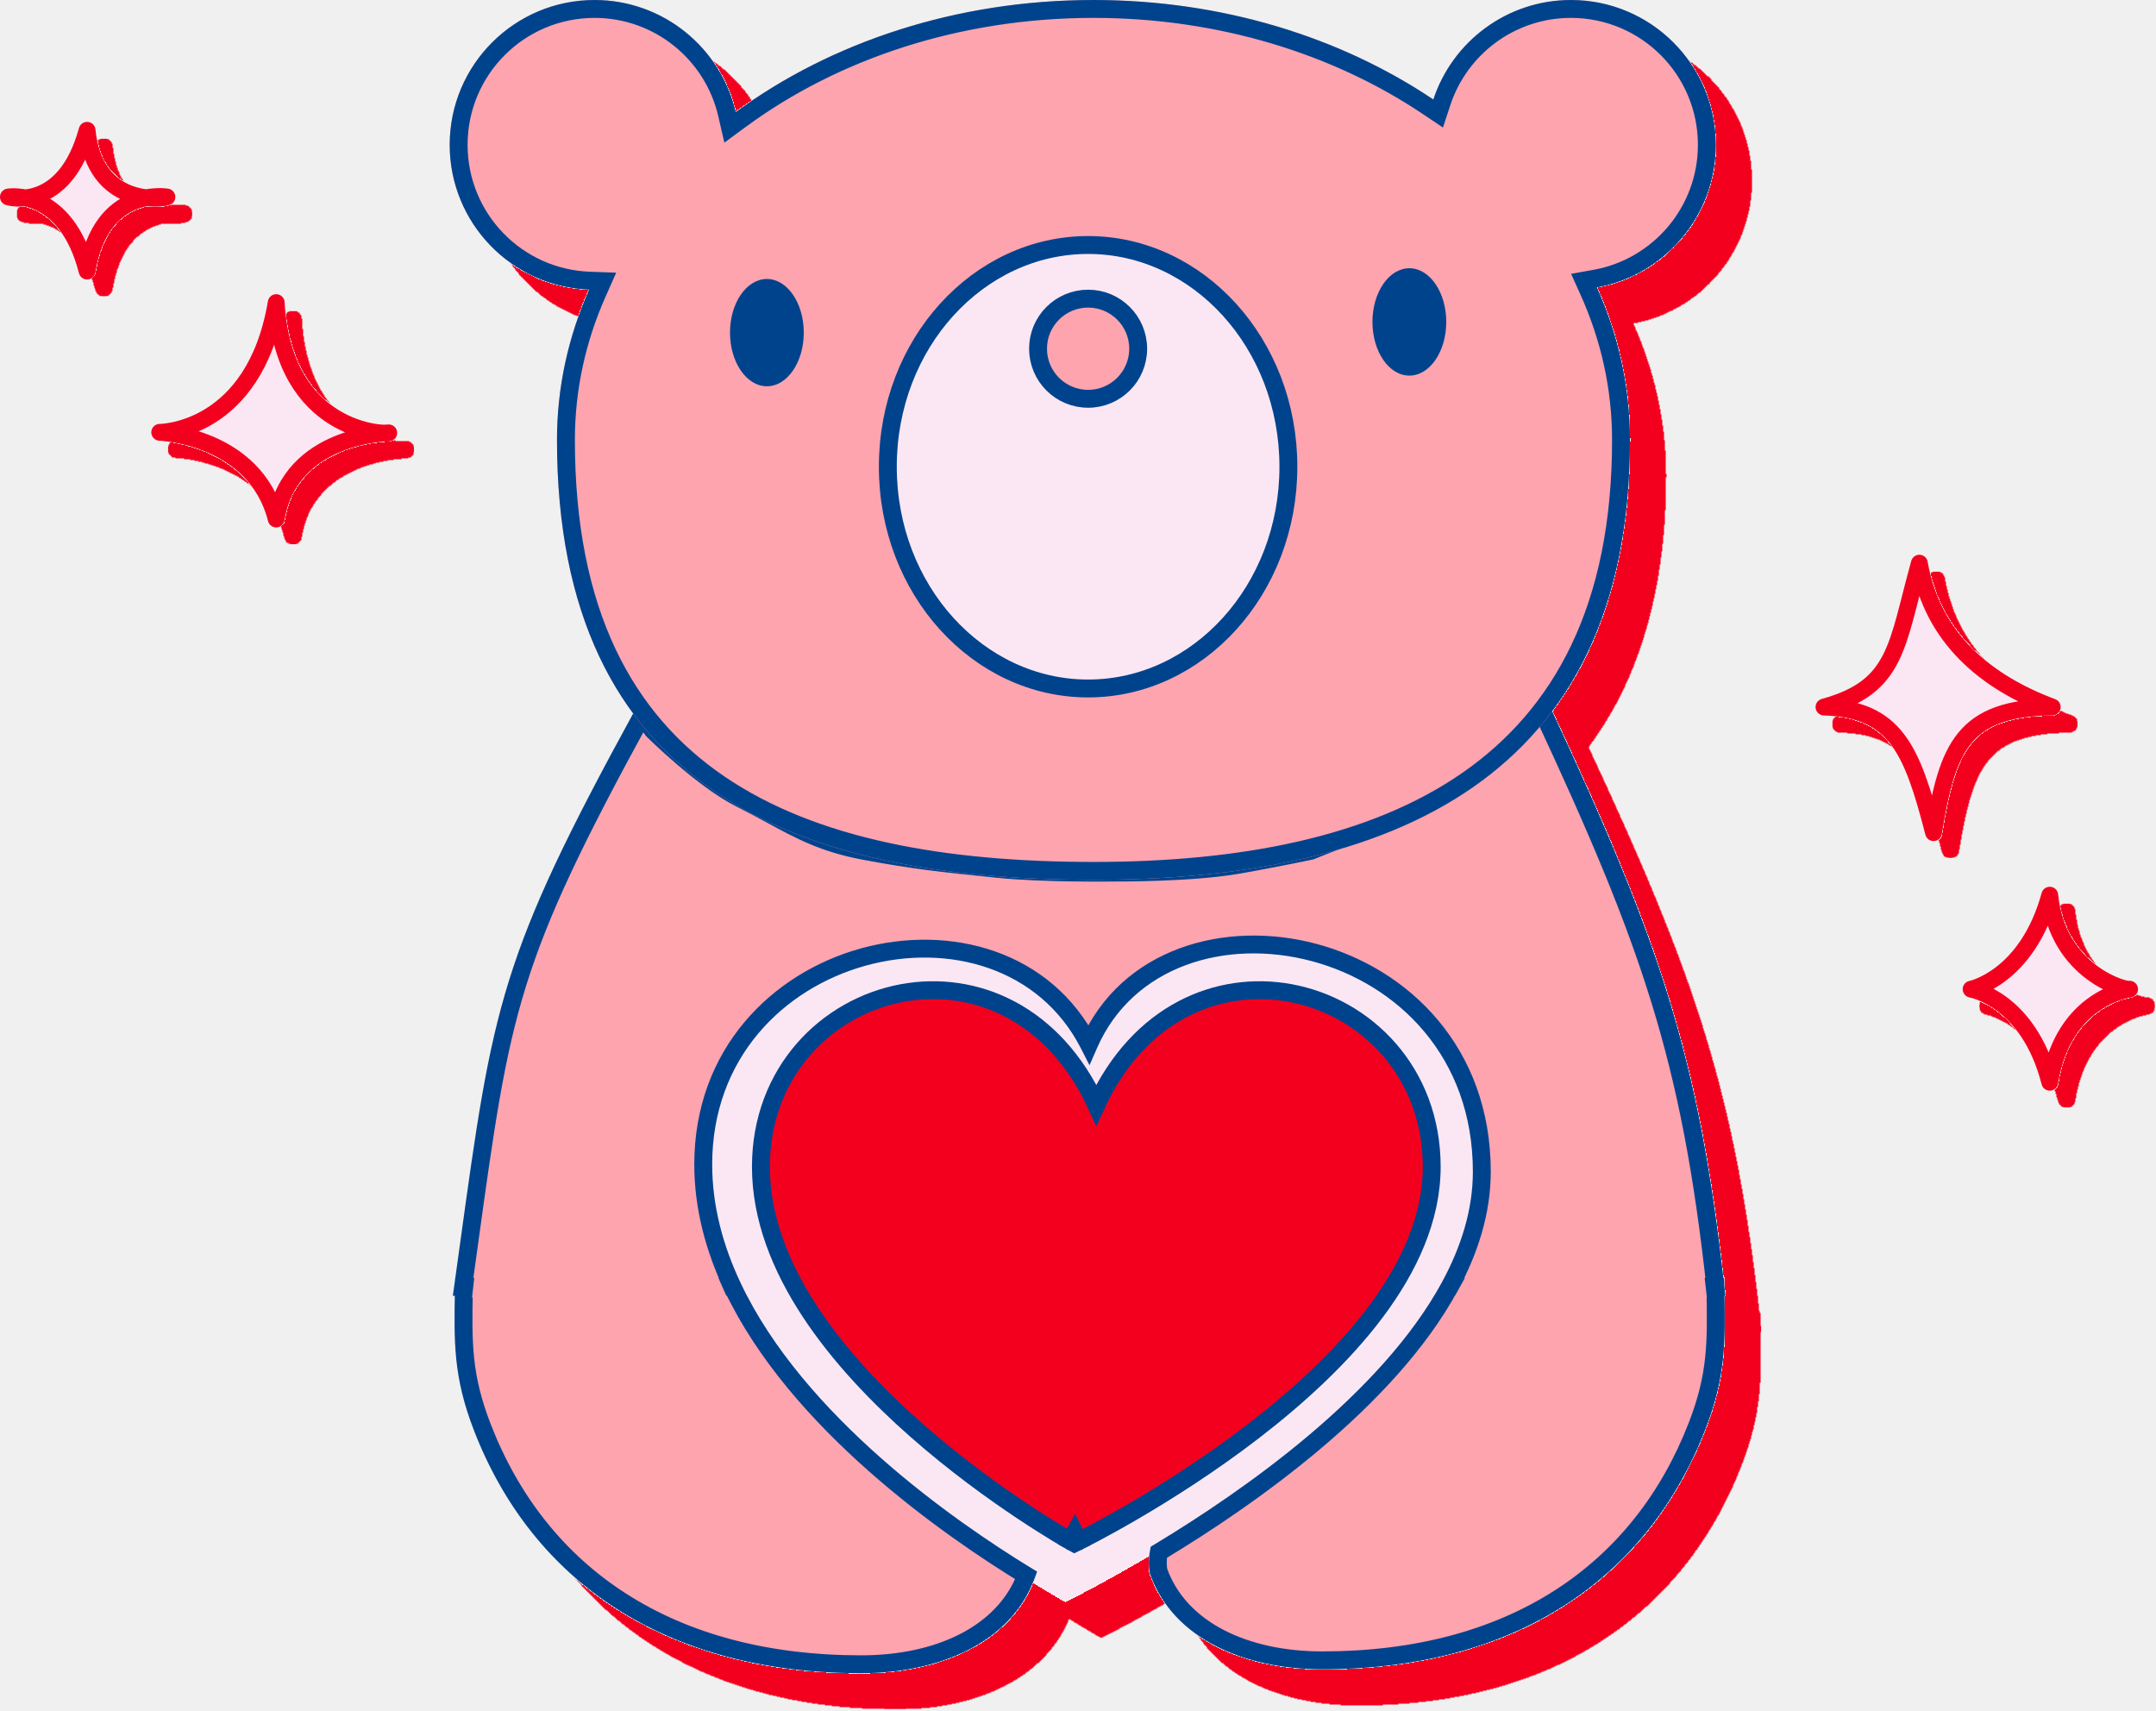
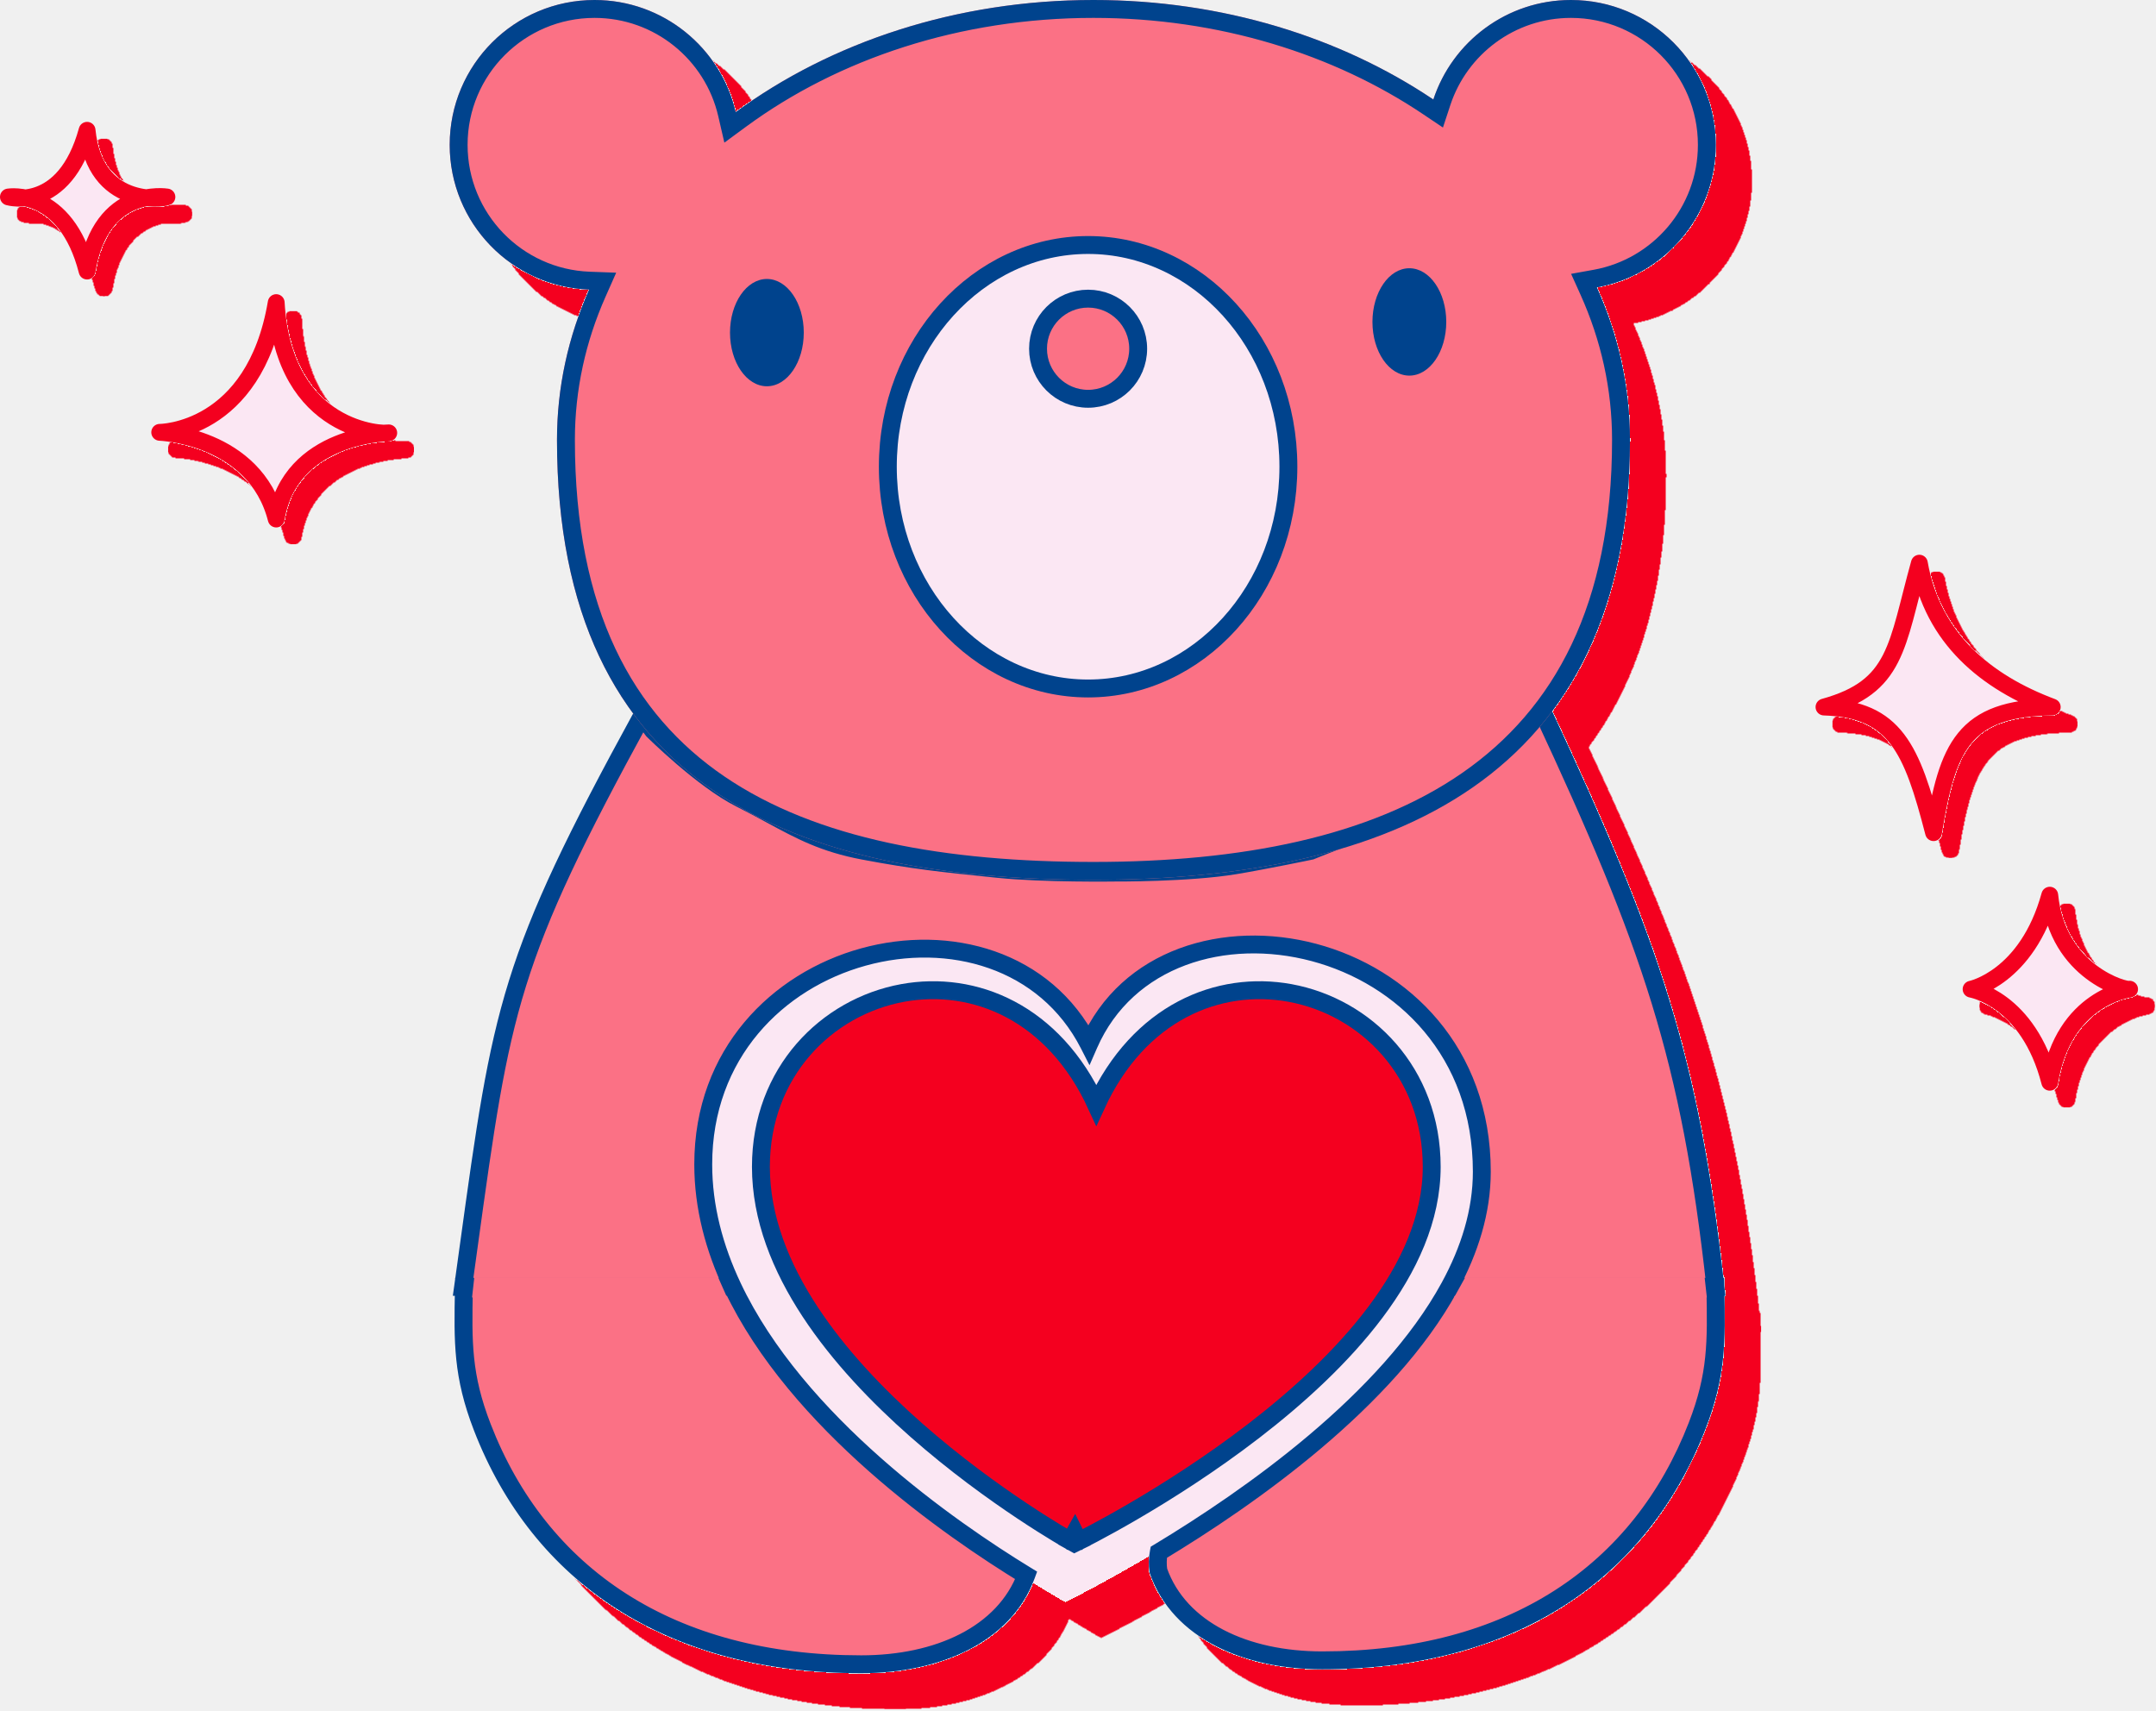
<svg xmlns="http://www.w3.org/2000/svg" width="513" height="407" viewBox="0 0 513 407" fill="none">
  <g filter="url(#filter0_d_724_47)">
    <path d="M149.581 256.223C149.581 194.771 234.674 171.996 260.857 243.135C287.04 171.996 372.133 194.771 372.133 256.223C372.133 322.99 253.485 381.097 253.485 381.097C253.485 381.097 149.581 322.99 149.581 256.223Z" fill="#FBE7F3" />
-     <path fill-rule="evenodd" clip-rule="evenodd" d="M366.074 169.418C362.409 173.171 344.363 191.094 329.484 195.871C322.217 198.204 311.919 202.433 311.919 202.433C311.919 202.433 301.089 204.691 293.884 205.89C282.85 207.726 265.291 207.618 265.291 207.618C265.291 207.618 248.34 207.862 237.564 206.754L235.901 206.583C224.265 205.388 217.466 204.69 205.505 202.433C196.022 200.644 190.525 197.667 183.542 193.886C181.305 192.674 178.915 191.38 176.193 190.016C167.123 185.471 155.374 173.779 155.374 173.779L152.774 170.323C120.898 228.604 119.382 239.599 111.499 296.758L111.498 296.758L111.497 296.769C111.082 299.779 110.649 302.916 110.193 306.195H174.309C169.96 296.997 167.329 287.229 167.329 277.059C167.329 224.252 238.315 207.804 259.091 248.491C277.271 206.938 352.585 221.655 352.585 278.79C352.585 288.217 349.699 297.419 344.919 306.195H408.161C402.17 251.746 392.814 224.619 367.065 169.418H366.074ZM344.918 306.196C330.178 333.258 297.425 356.273 275.723 369.351C275.448 370.82 275.407 372.291 275.631 373.766C280.636 387.954 296.5 395.065 314.609 395.065C359.654 395.065 390.326 374.131 403.826 339.247C408.546 327.05 408.401 319.267 408.166 306.642L408.157 306.196H344.918ZM244.169 374.856C226.049 363.791 189.583 338.502 174.309 306.196H110.385L110.377 306.647C110.139 319.404 109.992 327.27 114.761 339.594C128.404 374.846 159.398 396 204.917 396C223.055 396 238.965 388.941 244.169 374.856Z" fill="#FDA4AF" />
+     <path fill-rule="evenodd" clip-rule="evenodd" d="M366.074 169.418C362.409 173.171 344.363 191.094 329.484 195.871C322.217 198.204 311.919 202.433 311.919 202.433C311.919 202.433 301.089 204.691 293.884 205.89C282.85 207.726 265.291 207.618 265.291 207.618C265.291 207.618 248.34 207.862 237.564 206.754L235.901 206.583C224.265 205.388 217.466 204.69 205.505 202.433C196.022 200.644 190.525 197.667 183.542 193.886C181.305 192.674 178.915 191.38 176.193 190.016C167.123 185.471 155.374 173.779 155.374 173.779L152.774 170.323C120.898 228.604 119.382 239.599 111.499 296.758L111.498 296.758L111.497 296.769C111.082 299.779 110.649 302.916 110.193 306.195H174.309C169.96 296.997 167.329 287.229 167.329 277.059C167.329 224.252 238.315 207.804 259.091 248.491C277.271 206.938 352.585 221.655 352.585 278.79C352.585 288.217 349.699 297.419 344.919 306.195H408.161C402.17 251.746 392.814 224.619 367.065 169.418H366.074ZM344.918 306.196C330.178 333.258 297.425 356.273 275.723 369.351C275.448 370.82 275.407 372.291 275.631 373.766C280.636 387.954 296.5 395.065 314.609 395.065C359.654 395.065 390.326 374.131 403.826 339.247C408.546 327.05 408.401 319.267 408.166 306.642L408.157 306.196H344.918ZM244.169 374.856C226.049 363.791 189.583 338.502 174.309 306.196H110.385L110.377 306.647C110.139 319.404 109.992 327.27 114.761 339.594C128.404 374.846 159.398 396 204.917 396C223.055 396 238.965 388.941 244.169 374.856Z" fill="#fb7185" />
    <path d="M366.074 169.418V167.289H365.177L364.551 167.93L366.074 169.418ZM329.484 195.871L330.135 197.898L329.484 195.871ZM311.919 202.433L312.354 204.517L312.546 204.477L312.728 204.403L311.919 202.433ZM293.884 205.89L293.535 203.79L293.884 205.89ZM265.291 207.618L265.304 205.489L265.282 205.489L265.26 205.489L265.291 207.618ZM237.564 206.754L237.782 204.636L237.782 204.636L237.564 206.754ZM235.901 206.583L236.118 204.465L236.118 204.465L235.901 206.583ZM205.505 202.433L205.11 204.525H205.11L205.505 202.433ZM183.542 193.886L182.528 195.758L182.528 195.758L183.542 193.886ZM176.193 190.016L175.24 191.92L176.193 190.016ZM155.374 173.779L153.672 175.059L153.764 175.181L153.872 175.289L155.374 173.779ZM152.774 170.323L154.476 169.043L152.491 166.404L150.906 169.301L152.774 170.323ZM111.499 296.758L109.389 296.467L109.388 296.476L111.499 296.758ZM111.498 296.758L113.608 297.049L113.609 297.04L111.498 296.758ZM111.497 296.769L109.388 296.478L109.388 296.478L111.497 296.769ZM110.193 306.195L108.085 305.902L107.748 308.324H110.193V306.195ZM174.309 306.195V308.324H177.67L176.233 305.285L174.309 306.195ZM259.091 248.491L257.195 249.46L259.24 253.464L261.042 249.345L259.091 248.491ZM344.919 306.195L343.049 305.177L341.335 308.324H344.919V306.195ZM408.161 306.195V308.324H410.537L410.277 305.962L408.161 306.195ZM367.065 169.418L368.994 168.518L368.421 167.289H367.065V169.418ZM275.723 369.351L274.624 367.528L273.806 368.021L273.63 368.96L275.723 369.351ZM344.918 306.196V304.067H343.653L343.048 305.178L344.918 306.196ZM275.631 373.766L273.526 374.086L273.557 374.284L273.623 374.474L275.631 373.766ZM403.826 339.247L405.812 340.015L403.826 339.247ZM408.166 306.642L406.037 306.681V306.682L408.166 306.642ZM408.157 306.196L410.286 306.157L410.247 304.067H408.157V306.196ZM174.309 306.196L176.234 305.286L175.658 304.067H174.309V306.196ZM244.169 374.856L246.166 375.594L246.773 373.952L245.279 373.039L244.169 374.856ZM110.385 306.196V304.067H108.295L108.256 306.157L110.385 306.196ZM110.377 306.647L112.505 306.686L112.505 306.686L110.377 306.647ZM114.761 339.594L116.747 338.826H116.747L114.761 339.594ZM364.551 167.93C362.748 169.776 357.383 175.132 350.642 180.608C343.85 186.124 335.875 191.583 328.833 193.844L330.135 197.898C337.972 195.382 346.459 189.49 353.326 183.913C360.244 178.294 365.735 172.812 367.597 170.905L364.551 167.93ZM328.833 193.844C325.138 195.03 320.7 196.689 317.208 198.042C315.457 198.72 313.934 199.325 312.849 199.76C312.306 199.978 311.873 200.153 311.574 200.275C311.425 200.335 311.31 200.382 311.231 200.414C311.192 200.43 311.162 200.443 311.142 200.451C311.132 200.455 311.124 200.458 311.119 200.46C311.116 200.461 311.114 200.462 311.113 200.463C311.112 200.463 311.112 200.463 311.111 200.463C311.111 200.464 311.111 200.464 311.111 200.464C311.111 200.464 311.111 200.464 311.919 202.433C312.728 204.403 312.728 204.403 312.728 204.403C312.728 204.403 312.728 204.403 312.728 204.403C312.729 204.402 312.729 204.402 312.729 204.402C312.731 204.402 312.732 204.401 312.735 204.4C312.739 204.398 312.747 204.395 312.756 204.391C312.775 204.383 312.804 204.371 312.842 204.356C312.918 204.325 313.031 204.279 313.177 204.219C313.471 204.1 313.898 203.927 314.435 203.712C315.507 203.281 317.014 202.683 318.745 202.012C322.219 200.667 326.563 199.045 330.135 197.898L328.833 193.844ZM311.919 202.433C311.485 200.349 311.485 200.349 311.485 200.349C311.485 200.349 311.485 200.349 311.484 200.349C311.484 200.349 311.484 200.349 311.483 200.349C311.482 200.35 311.48 200.35 311.477 200.35C311.472 200.352 311.465 200.353 311.454 200.355C311.434 200.36 311.404 200.366 311.363 200.374C311.283 200.391 311.164 200.416 311.009 200.447C310.7 200.511 310.251 200.604 309.688 200.719C308.564 200.948 306.989 201.267 305.19 201.623C301.587 202.337 297.104 203.196 293.535 203.79L294.234 207.99C297.87 207.385 302.404 206.515 306.017 205.8C307.826 205.442 309.409 205.122 310.541 204.891C311.106 204.775 311.559 204.682 311.87 204.618C312.026 204.585 312.147 204.56 312.229 204.543C312.269 204.535 312.301 204.528 312.322 204.524C312.332 204.522 312.34 204.52 312.345 204.519C312.348 204.519 312.35 204.518 312.352 204.518C312.352 204.518 312.353 204.518 312.353 204.518C312.353 204.517 312.353 204.517 312.354 204.517C312.354 204.517 312.354 204.517 311.919 202.433ZM293.535 203.79C288.161 204.684 281.127 205.113 275.375 205.315C272.512 205.415 269.991 205.459 268.185 205.477C267.283 205.487 266.56 205.489 266.064 205.49C265.816 205.49 265.625 205.49 265.496 205.49C265.432 205.49 265.383 205.489 265.351 205.489C265.335 205.489 265.323 205.489 265.315 205.489C265.311 205.489 265.308 205.489 265.306 205.489C265.306 205.489 265.305 205.489 265.304 205.489C265.304 205.489 265.304 205.489 265.304 205.489C265.304 205.489 265.304 205.489 265.291 207.618C265.278 209.747 265.278 209.747 265.278 209.747C265.278 209.747 265.279 209.747 265.279 209.747C265.28 209.747 265.281 209.747 265.282 209.747C265.284 209.747 265.288 209.747 265.292 209.747C265.302 209.747 265.315 209.747 265.332 209.747C265.367 209.747 265.418 209.748 265.485 209.748C265.619 209.748 265.816 209.748 266.07 209.748C266.577 209.747 267.312 209.745 268.229 209.735C270.061 209.716 272.619 209.672 275.525 209.57C281.31 209.367 288.574 208.932 294.234 207.99L293.535 203.79ZM265.291 207.618C265.26 205.489 265.26 205.489 265.26 205.489C265.26 205.489 265.26 205.489 265.26 205.489C265.259 205.489 265.259 205.489 265.258 205.489C265.256 205.489 265.253 205.489 265.249 205.489C265.241 205.489 265.23 205.49 265.214 205.49C265.182 205.49 265.135 205.491 265.072 205.492C264.947 205.493 264.762 205.495 264.522 205.497C264.041 205.502 263.341 205.507 262.467 205.51C260.719 205.515 258.276 205.511 255.498 205.473C249.925 205.396 243.071 205.18 237.782 204.636L237.346 208.872C242.833 209.436 249.843 209.653 255.439 209.731C258.246 209.769 260.714 209.774 262.481 209.768C263.364 209.765 264.073 209.76 264.561 209.755C264.806 209.753 264.995 209.751 265.124 209.749C265.188 209.749 265.237 209.748 265.27 209.748C265.287 209.747 265.3 209.747 265.308 209.747C265.312 209.747 265.316 209.747 265.318 209.747C265.319 209.747 265.32 209.747 265.321 209.747C265.321 209.747 265.321 209.747 265.321 209.747C265.322 209.747 265.322 209.747 265.291 207.618ZM237.782 204.636L236.118 204.465L235.683 208.701L237.346 208.872L237.782 204.636ZM236.118 204.465C224.493 203.271 217.768 202.58 205.9 200.341L205.11 204.525C217.164 206.8 224.038 207.505 235.683 208.701L236.118 204.465ZM205.9 200.341C196.763 198.617 191.512 195.781 184.555 192.013L182.528 195.758C189.539 199.554 195.281 202.671 205.11 204.525L205.9 200.341ZM184.555 192.013C182.32 190.803 179.903 189.494 177.147 188.113L175.24 191.92C177.927 193.267 180.289 194.545 182.528 195.758L184.555 192.013ZM177.147 188.113C172.859 185.964 167.82 182.051 163.768 178.577C161.762 176.857 160.034 175.276 158.808 174.125C158.196 173.55 157.71 173.083 157.378 172.762C157.212 172.601 157.085 172.477 157 172.393C156.957 172.352 156.926 172.32 156.905 172.299C156.894 172.289 156.886 172.281 156.882 172.276C156.879 172.274 156.877 172.272 156.876 172.271C156.876 172.271 156.875 172.27 156.875 172.27C156.875 172.27 156.875 172.27 156.875 172.27C156.875 172.27 156.875 172.27 155.374 173.779C153.872 175.289 153.872 175.289 153.872 175.289C153.872 175.289 153.873 175.289 153.873 175.29C153.873 175.29 153.874 175.291 153.875 175.292C153.877 175.294 153.879 175.296 153.883 175.299C153.889 175.306 153.898 175.315 153.91 175.327C153.934 175.351 153.97 175.385 154.015 175.43C154.107 175.52 154.241 175.652 154.414 175.819C154.761 176.155 155.263 176.637 155.894 177.229C157.155 178.413 158.931 180.039 160.996 181.809C165.087 185.317 170.457 189.523 175.24 191.92L177.147 188.113ZM157.075 172.5L154.476 169.043L151.073 171.602L153.672 175.059L157.075 172.5ZM150.906 169.301C134.961 198.454 126.523 215.932 121.106 233.328C115.694 250.709 113.324 267.937 109.39 296.467L113.608 297.048C117.556 268.419 119.886 251.571 125.172 234.594C130.453 217.633 138.711 200.473 154.642 171.344L150.906 169.301ZM109.388 296.476L109.388 296.477L113.609 297.04L113.609 297.039L109.388 296.476ZM109.389 296.467L109.388 296.478L113.606 297.06L113.608 297.049L109.389 296.467ZM109.388 296.478C108.973 299.488 108.54 302.624 108.085 305.902L112.302 306.488C112.758 303.208 113.191 300.069 113.606 297.06L109.388 296.478ZM110.193 308.324H174.309V304.066H110.193V308.324ZM176.233 305.285C171.991 296.312 169.458 286.855 169.458 277.059H165.2C165.2 287.603 167.928 297.681 172.384 307.105L176.233 305.285ZM169.458 277.059C169.458 251.775 186.4 235.185 205.986 229.767C225.642 224.33 247.389 230.257 257.195 249.46L260.987 247.523C250.017 226.039 225.883 219.846 204.851 225.663C183.751 231.499 165.2 249.536 165.2 277.059H169.458ZM261.042 249.345C269.578 229.834 291.666 223.239 312.107 228.69C332.426 234.108 350.456 251.335 350.456 278.79H354.714C354.714 249.111 335.086 230.411 313.204 224.576C291.442 218.773 266.784 225.596 257.141 247.638L261.042 249.345ZM350.456 278.79C350.456 287.775 347.706 296.628 343.049 305.177L346.788 307.214C351.693 298.21 354.714 288.659 354.714 278.79H350.456ZM344.919 308.324H408.161V304.066H344.919V308.324ZM410.277 305.962C404.254 251.214 394.808 223.857 368.994 168.518L365.135 170.318C390.82 225.38 400.087 252.277 406.045 306.428L410.277 305.962ZM367.065 167.289H366.074V171.547H367.065V167.289ZM276.822 371.175C287.732 364.6 301.447 355.512 314.305 344.643C327.145 333.791 339.239 321.073 346.788 307.215L343.048 305.178C335.857 318.381 324.204 330.701 311.557 341.391C298.928 352.066 285.416 361.024 274.624 367.528L276.822 371.175ZM277.736 373.446C277.55 372.223 277.582 370.993 277.816 369.743L273.63 368.96C273.314 370.647 273.264 372.36 273.526 374.086L277.736 373.446ZM314.609 392.936C296.879 392.936 282.2 385.987 277.639 373.058L273.623 374.474C279.072 389.92 296.122 397.194 314.609 397.194V392.936ZM401.841 338.478C388.696 372.444 358.885 392.936 314.609 392.936V397.194C360.424 397.194 391.956 375.817 405.812 340.015L401.841 338.478ZM406.037 306.682C406.272 319.276 406.4 326.698 401.841 338.478L405.812 340.015C410.693 327.403 410.53 319.258 410.294 306.602L406.037 306.682ZM406.029 306.236L406.037 306.681L410.294 306.602L410.286 306.157L406.029 306.236ZM344.918 308.325H408.157V304.067H344.918V308.325ZM172.384 307.106C180.195 323.626 193.365 338.249 206.762 350.087C220.177 361.94 233.935 371.101 243.059 376.673L245.279 373.039C236.283 367.546 222.748 358.53 209.582 346.896C196.397 335.246 183.697 321.072 176.234 305.286L172.384 307.106ZM110.385 308.325H174.309V304.067H110.385V308.325ZM112.505 306.686L112.514 306.236L108.256 306.157L108.248 306.607L112.505 306.686ZM116.747 338.826C112.138 326.917 112.268 319.413 112.505 306.686L108.248 306.607C108.009 319.395 107.845 327.623 112.776 340.363L116.747 338.826ZM204.917 393.871C160.167 393.871 130.034 373.159 116.747 338.826L112.776 340.363C126.774 376.532 158.629 398.129 204.917 398.129V393.871ZM242.172 374.118C237.423 386.971 222.678 393.871 204.917 393.871V398.129C223.432 398.129 240.507 390.911 246.166 375.594L242.172 374.118Z" fill="#00438D" />
    <mask id="path-4-inside-1_724_47" fill="white">
      <path fill-rule="evenodd" clip-rule="evenodd" d="M175.048 26.677C197.636 10.088 227.472 0 260.182 0C290.871 0 319.031 8.88 341.048 23.678C345.576 9.927 358.525 5.34058e-05 373.792 5.34058e-05C392.827 5.34058e-05 408.258 15.431 408.258 34.466C408.258 51.398 396.048 65.479 379.953 68.383C385.05 79.689 387.834 91.915 387.834 104.674C387.834 185.559 330.682 209.349 260.182 209.349C189.682 209.349 132.53 187.938 132.53 104.674C132.53 92.113 135.229 80.068 140.176 68.908C121.739 68.23 107 53.069 107 34.466C107 15.431 122.431 5.34058e-05 141.466 5.34058e-05C157.822 5.34058e-05 171.518 11.394 175.048 26.677Z" />
    </mask>
-     <path fill-rule="evenodd" clip-rule="evenodd" d="M175.048 26.677C197.636 10.088 227.472 0 260.182 0C290.871 0 319.031 8.88 341.048 23.678C345.576 9.927 358.525 5.34058e-05 373.792 5.34058e-05C392.827 5.34058e-05 408.258 15.431 408.258 34.466C408.258 51.398 396.048 65.479 379.953 68.383C385.05 79.689 387.834 91.915 387.834 104.674C387.834 185.559 330.682 209.349 260.182 209.349C189.682 209.349 132.53 187.938 132.53 104.674C132.53 92.113 135.229 80.068 140.176 68.908C121.739 68.23 107 53.069 107 34.466C107 15.431 122.431 5.34058e-05 141.466 5.34058e-05C157.822 5.34058e-05 171.518 11.394 175.048 26.677Z" fill="#FDA4AF" />
+     <path fill-rule="evenodd" clip-rule="evenodd" d="M175.048 26.677C197.636 10.088 227.472 0 260.182 0C290.871 0 319.031 8.88 341.048 23.678C345.576 9.927 358.525 5.34058e-05 373.792 5.34058e-05C392.827 5.34058e-05 408.258 15.431 408.258 34.466C408.258 51.398 396.048 65.479 379.953 68.383C385.05 79.689 387.834 91.915 387.834 104.674C387.834 185.559 330.682 209.349 260.182 209.349C189.682 209.349 132.53 187.938 132.53 104.674C132.53 92.113 135.229 80.068 140.176 68.908C121.739 68.23 107 53.069 107 34.466C107 15.431 122.431 5.34058e-05 141.466 5.34058e-05C157.822 5.34058e-05 171.518 11.394 175.048 26.677Z" fill="#fb7185" />
    <path d="M175.048 26.677L170.899 27.636L172.355 33.938L177.569 30.109L175.048 26.677ZM341.048 23.678L338.673 27.212L343.336 30.346L345.093 25.01L341.048 23.678ZM379.953 68.383L379.197 64.192L373.83 65.161L376.071 70.133L379.953 68.383ZM132.53 104.674H136.788H132.53ZM140.176 68.908L144.069 70.634L146.618 64.884L140.333 64.653L140.176 68.908ZM260.182 -4.258C226.609 -4.258 195.881 6.094 172.528 23.245L177.569 30.109C199.391 14.082 228.335 4.258 260.182 4.258V-4.258ZM343.423 20.145C320.676 4.856 291.683 -4.258 260.182 -4.258V4.258C290.059 4.258 317.386 12.905 338.673 27.212L343.423 20.145ZM373.792 -4.258C356.632 -4.258 342.089 6.901 337.004 22.347L345.093 25.01C349.063 12.953 360.418 4.258 373.792 4.258V-4.258ZM412.516 34.466C412.516 13.079 395.179 -4.258 373.792 -4.258V4.258C390.476 4.258 404 17.783 404 34.466H412.516ZM380.709 72.573C398.796 69.31 412.516 53.495 412.516 34.466H404C404 49.302 393.301 61.648 379.197 64.192L380.709 72.573ZM392.092 104.674C392.092 91.285 389.168 78.465 383.835 66.633L376.071 70.133C380.931 80.914 383.576 92.545 383.576 104.674H392.092ZM260.182 213.607C295.774 213.607 328.726 207.627 352.876 190.84C377.316 173.851 392.092 146.256 392.092 104.674H383.576C383.576 143.977 369.776 168.72 348.015 183.847C325.964 199.175 295.091 205.091 260.182 205.091V213.607ZM128.272 104.674C128.272 147.406 143.023 175.04 167.519 191.753C191.69 208.244 224.658 213.607 260.182 213.607V205.091C225.206 205.091 194.349 199.748 172.319 184.718C150.614 169.91 136.788 145.206 136.788 104.674H128.272ZM136.284 67.183C131.106 78.862 128.272 91.493 128.272 104.674H136.788C136.788 92.733 139.352 81.274 144.069 70.634L136.284 67.183ZM140.333 64.653C124.176 64.059 111.258 50.77 111.258 34.466H102.742C102.742 55.368 119.302 72.401 140.02 73.163L140.333 64.653ZM111.258 34.466C111.258 17.783 124.783 4.258 141.466 4.258V-4.258C120.079 -4.258 102.742 13.079 102.742 34.466H111.258ZM141.466 4.258C155.796 4.258 167.805 14.241 170.899 27.636L179.197 25.719C175.23 8.547 159.849 -4.258 141.466 -4.258V4.258Z" fill="#00438D" mask="url(#path-4-inside-1_724_47)" />
    <path d="M306.56 111.056C306.56 140.396 285.034 163.818 258.905 163.818C232.777 163.818 211.25 140.396 211.25 111.056C211.25 81.717 232.777 58.295 258.905 58.295C285.034 58.295 306.56 81.717 306.56 111.056Z" fill="#FBE7F3" stroke="#00438D" stroke-width="4.258" />
    <ellipse cx="335.343" cy="76.6" rx="8.782" ry="12.774" fill="#00438D" />
    <ellipse cx="182.474" cy="79.143" rx="8.776" ry="12.765" fill="#00438D" />
-     <circle cx="258.905" cy="82.974" r="11.913" fill="#FDA4AF" stroke="#00438D" stroke-width="4.258" />
-     <path d="M112.323 308.71L112.855 303.919H170.871L173 308.71H112.323Z" fill="#FDA4AF" />
+     <circle cx="258.905" cy="82.974" r="11.913" fill="#fb7185" stroke="#00438D" stroke-width="4.258" />
+     <path d="M112.323 308.71L112.855 303.919H170.871L173 308.71H112.323Z" fill="#fb7185" />
    <path d="M255.71 364.802C254.671 366.661 254.67 366.66 254.669 366.66L254.666 366.658L254.654 366.651L254.611 366.627C254.574 366.606 254.52 366.575 254.449 366.535C254.306 366.454 254.098 366.334 253.827 366.177C253.285 365.862 252.495 365.397 251.492 364.79C249.485 363.576 246.626 361.793 243.197 359.508C236.344 354.942 227.196 348.358 218.038 340.294C208.889 332.238 199.674 322.656 192.733 312.085C185.797 301.52 181.051 289.841 181.051 277.635C181.051 255.087 196.708 239.565 214.782 236.264C231.801 233.156 250.719 240.883 260.856 262.919C270.994 240.883 289.912 233.156 306.931 236.264C325.004 239.565 340.661 255.087 340.661 277.635C340.661 289.921 335.209 301.638 327.295 312.194C319.372 322.762 308.857 332.335 298.421 340.382C287.975 348.437 277.541 355.014 269.724 359.575C265.814 361.857 262.553 363.638 260.266 364.85C259.122 365.456 258.222 365.92 257.605 366.233C257.297 366.39 257.06 366.509 256.898 366.59C256.818 366.63 256.756 366.661 256.714 366.682L256.665 366.705L256.652 366.712L256.649 366.714C256.647 366.714 256.647 366.715 255.71 364.802ZM255.71 364.802L256.647 366.715L255.645 367.205L254.671 366.661L255.71 364.802Z" fill="#F4001F" stroke="#00438D" stroke-width="4.258" />
-     <path d="M345.984 308.71L348.645 303.919H405.597L406.129 308.71H345.984Z" fill="#FDA4AF" />
+     <path d="M345.984 308.71L348.645 303.919H405.597L406.129 308.71H345.984Z" fill="#fb7185" />
  </g>
  <g filter="url(#filter1_d_724_47)">
    <path d="M488.316 168.234C472.61 162.366 459.826 151.932 456.694 134C451.203 153.745 451.435 163.428 434 168.234C450.958 168.758 454.916 178.181 460.072 198.123C463.378 177.776 467.118 168.486 488.316 168.234Z" fill="#FBE7F3" />
    <path d="M488.316 168.234C472.61 162.366 459.826 151.932 456.694 134C451.203 153.745 451.435 163.428 434 168.234C450.958 168.758 454.916 178.181 460.072 198.123C463.378 177.776 467.118 168.486 488.316 168.234Z" stroke="#F4001F" stroke-width="4" stroke-linejoin="round" />
  </g>
  <g filter="url(#filter2_d_724_47)">
    <path d="M506.523 235.397C504.475 235.402 489.495 230.667 487.721 213C482.319 232.645 469 235.368 469 235.368C469 235.368 482.65 237.668 487.721 257.509C490.758 238.597 504.7 235.697 506.523 235.397C506.616 235.397 506.682 235.387 506.719 235.368C506.719 235.368 506.651 235.376 506.523 235.397Z" fill="#FBE7F3" />
    <path d="M487.721 213C489.576 231.47 505.864 235.806 506.719 235.368C506.719 235.368 490.972 237.265 487.721 257.509C482.65 237.668 469 235.368 469 235.368C469 235.368 482.319 232.645 487.721 213Z" stroke="#F4001F" stroke-width="4" stroke-linejoin="round" />
  </g>
  <g filter="url(#filter3_d_724_47)">
    <path d="M34.838 47.055C29.621 46.461 21.958 43.323 20.721 31C17.218 43.738 10.387 46.628 6.016 47.086C3.65 46.6 2 46.867 2 46.867C2 46.867 3.646 47.334 6.016 47.086C10.455 47.997 17.413 51.558 20.721 64.5C22.791 51.611 29.927 47.986 34.838 47.055C37.441 47.35 39.435 47.013 39.719 46.867C39.719 46.867 37.641 46.523 34.838 47.055Z" fill="#FBE7F3" />
    <path d="M20.721 31C22.576 49.471 38.864 47.306 39.719 46.867C39.719 46.867 23.972 44.256 20.721 64.5C15.65 44.659 2 46.867 2 46.867C2 46.867 15.319 50.645 20.721 31Z" stroke="#F4001F" stroke-width="4" stroke-linejoin="round" />
  </g>
  <g filter="url(#filter4_d_724_47)">
    <path d="M91.293 103.065C86.243 102.879 67.289 99.214 65.721 72C60.5 102.868 38 102.868 38 102.868C38 102.868 60.65 103.659 65.721 123.5C68.528 106.023 86.447 103.443 91.293 103.065C91.971 103.09 92.399 103.052 92.5 103C92.5 103 92.061 103.005 91.293 103.065Z" fill="#FBE7F3" />
    <path d="M65.721 72C67.5 102.868 91.645 103.439 92.5 103C92.5 103 68.972 103.256 65.721 123.5C60.65 103.659 38 102.868 38 102.868C38 102.868 60.5 102.868 65.721 72Z" stroke="#F4001F" stroke-width="4" stroke-linejoin="round" />
  </g>
  <defs>
    <filter id="filter0_d_724_47" x="107" y="0" width="312.053" height="406.645" filterUnits="userSpaceOnUse" color-interpolation-filters="sRGB">
      <feFlood flood-opacity="0" result="BackgroundImageFix" />
      <feColorMatrix in="SourceAlpha" type="matrix" values="0 0 0 0 0 0 0 0 0 0 0 0 0 0 0 0 0 0 127 0" result="hardAlpha" />
      <feOffset dx="8.516" dy="8.516" />
      <feComposite in2="hardAlpha" operator="out" />
      <feColorMatrix type="matrix" values="0 0 0 0 0.957 0 0 0 0 0 0 0 0 0 0.122 0 0 0 1 0" />
      <feBlend mode="normal" in2="BackgroundImageFix" result="effect1_dropShadow_724_47" />
      <feBlend mode="normal" in="SourceGraphic" in2="effect1_dropShadow_724_47" result="shape" />
    </filter>
    <filter id="filter1_d_724_47" x="432" y="132" width="62.316" height="72.123" filterUnits="userSpaceOnUse" color-interpolation-filters="sRGB">
      <feFlood flood-opacity="0" result="BackgroundImageFix" />
      <feColorMatrix in="SourceAlpha" type="matrix" values="0 0 0 0 0 0 0 0 0 0 0 0 0 0 0 0 0 0 127 0" result="hardAlpha" />
      <feOffset dx="4" dy="4" />
      <feComposite in2="hardAlpha" operator="out" />
      <feColorMatrix type="matrix" values="0 0 0 0 0.957 0 0 0 0 0 0 0 0 0 0.122 0 0 0 1 0" />
      <feBlend mode="normal" in2="BackgroundImageFix" result="effect1_dropShadow_724_47" />
      <feBlend mode="normal" in="SourceGraphic" in2="effect1_dropShadow_724_47" result="shape" />
    </filter>
    <filter id="filter2_d_724_47" x="467" y="211" width="45.719" height="52.509" filterUnits="userSpaceOnUse" color-interpolation-filters="sRGB">
      <feFlood flood-opacity="0" result="BackgroundImageFix" />
      <feColorMatrix in="SourceAlpha" type="matrix" values="0 0 0 0 0 0 0 0 0 0 0 0 0 0 0 0 0 0 127 0" result="hardAlpha" />
      <feOffset dx="4" dy="4" />
      <feComposite in2="hardAlpha" operator="out" />
      <feColorMatrix type="matrix" values="0 0 0 0 0.957 0 0 0 0 0 0 0 0 0 0.122 0 0 0 1 0" />
      <feBlend mode="normal" in2="BackgroundImageFix" result="effect1_dropShadow_724_47" />
      <feBlend mode="normal" in="SourceGraphic" in2="effect1_dropShadow_724_47" result="shape" />
    </filter>
    <filter id="filter3_d_724_47" x="-0" y="29" width="45.719" height="41.5" filterUnits="userSpaceOnUse" color-interpolation-filters="sRGB">
      <feFlood flood-opacity="0" result="BackgroundImageFix" />
      <feColorMatrix in="SourceAlpha" type="matrix" values="0 0 0 0 0 0 0 0 0 0 0 0 0 0 0 0 0 0 127 0" result="hardAlpha" />
      <feOffset dx="4" dy="4" />
      <feComposite in2="hardAlpha" operator="out" />
      <feColorMatrix type="matrix" values="0 0 0 0 0.957 0 0 0 0 0 0 0 0 0 0.122 0 0 0 1 0" />
      <feBlend mode="normal" in2="BackgroundImageFix" result="effect1_dropShadow_724_47" />
      <feBlend mode="normal" in="SourceGraphic" in2="effect1_dropShadow_724_47" result="shape" />
    </filter>
    <filter id="filter4_d_724_47" x="36" y="70" width="62.5" height="59.5" filterUnits="userSpaceOnUse" color-interpolation-filters="sRGB">
      <feFlood flood-opacity="0" result="BackgroundImageFix" />
      <feColorMatrix in="SourceAlpha" type="matrix" values="0 0 0 0 0 0 0 0 0 0 0 0 0 0 0 0 0 0 127 0" result="hardAlpha" />
      <feOffset dx="4" dy="4" />
      <feComposite in2="hardAlpha" operator="out" />
      <feColorMatrix type="matrix" values="0 0 0 0 0.957 0 0 0 0 0 0 0 0 0 0.122 0 0 0 1 0" />
      <feBlend mode="normal" in2="BackgroundImageFix" result="effect1_dropShadow_724_47" />
      <feBlend mode="normal" in="SourceGraphic" in2="effect1_dropShadow_724_47" result="shape" />
    </filter>
  </defs>
</svg>
